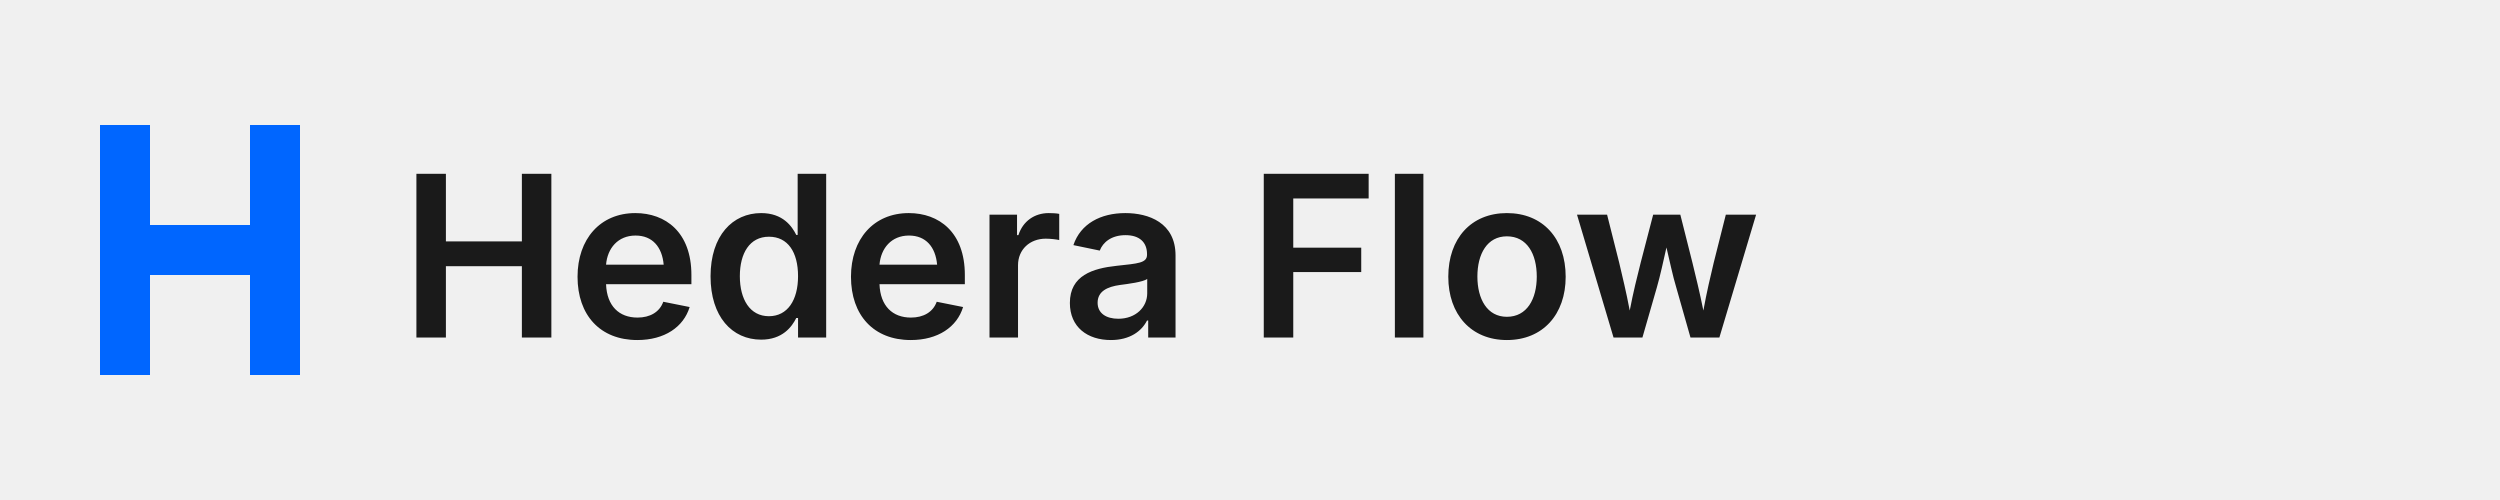
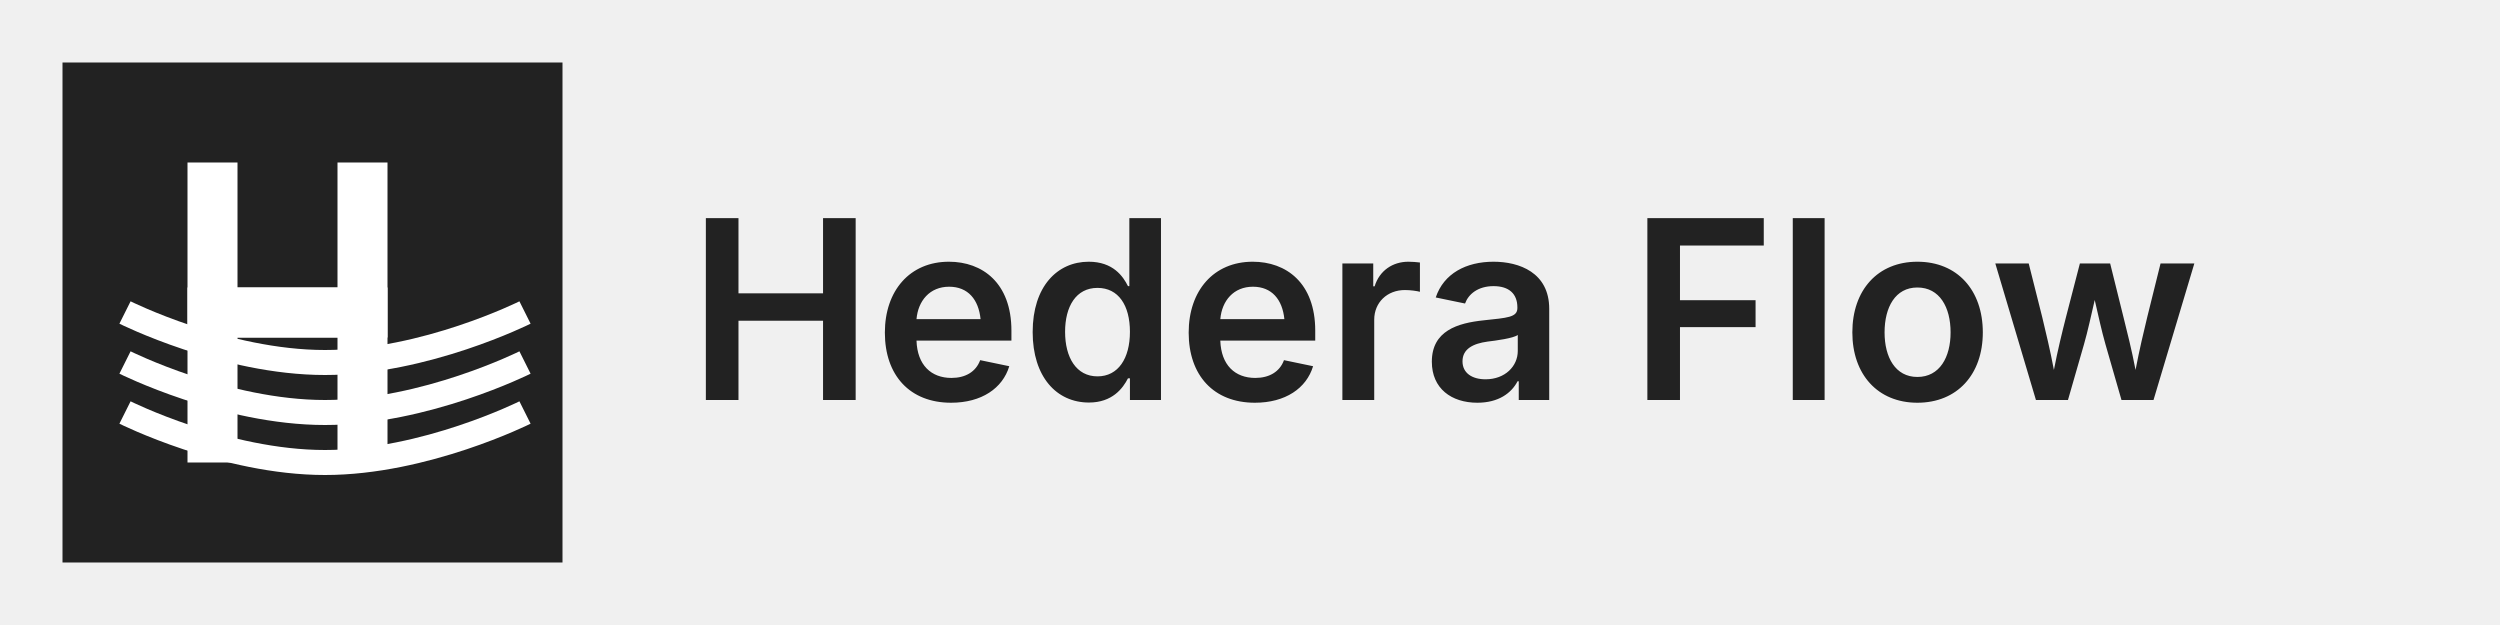
- <svg xmlns="http://www.w3.org/2000/svg" width="200" height="40" viewBox="0 0 200 40" fill="none">
-   <path d="M8 10h4v8h8v-8h4v20h-4v-8h-8v8H8V10z" fill="#0066FF" />
-   <circle cx="14" cy="20" r="1.5" fill="#0066FF" />
-   <text x="32" y="27" font-family="system-ui, -apple-system, sans-serif" font-size="18" font-weight="600" fill="#1a1a1a">Hedera Flow</text>
+ <svg xmlns="http://www.w3.org/2000/svg" width="200" height="50" viewBox="0 0 200 50" fill="none">
+   <g transform="translate(5, 5)">
+     <rect width="40" height="40" fill="#222222" />
+     <path d="M10 8h4v10h8V8h4v24h-4V22h-8v10h-4V8z" fill="white" />
+     <path d="M10 18h16v4H10z" fill="white" />
+     <path d="M5 28c0 0 8 4 16 4s16-4 16-4" stroke="white" stroke-width="2" fill="none" />
+     <path d="M5 24c0 0 8 4 16 4s16-4 16-4" stroke="white" stroke-width="2" fill="none" />
+     <path d="M5 20c0 0 8 4 16 4s16-4 16-4" stroke="white" stroke-width="2" fill="none" />
+   </g>
+   <text x="55" y="32" font-family="system-ui, -apple-system, sans-serif" font-size="20" font-weight="600" fill="#222222">Hedera Flow</text>
</svg>
